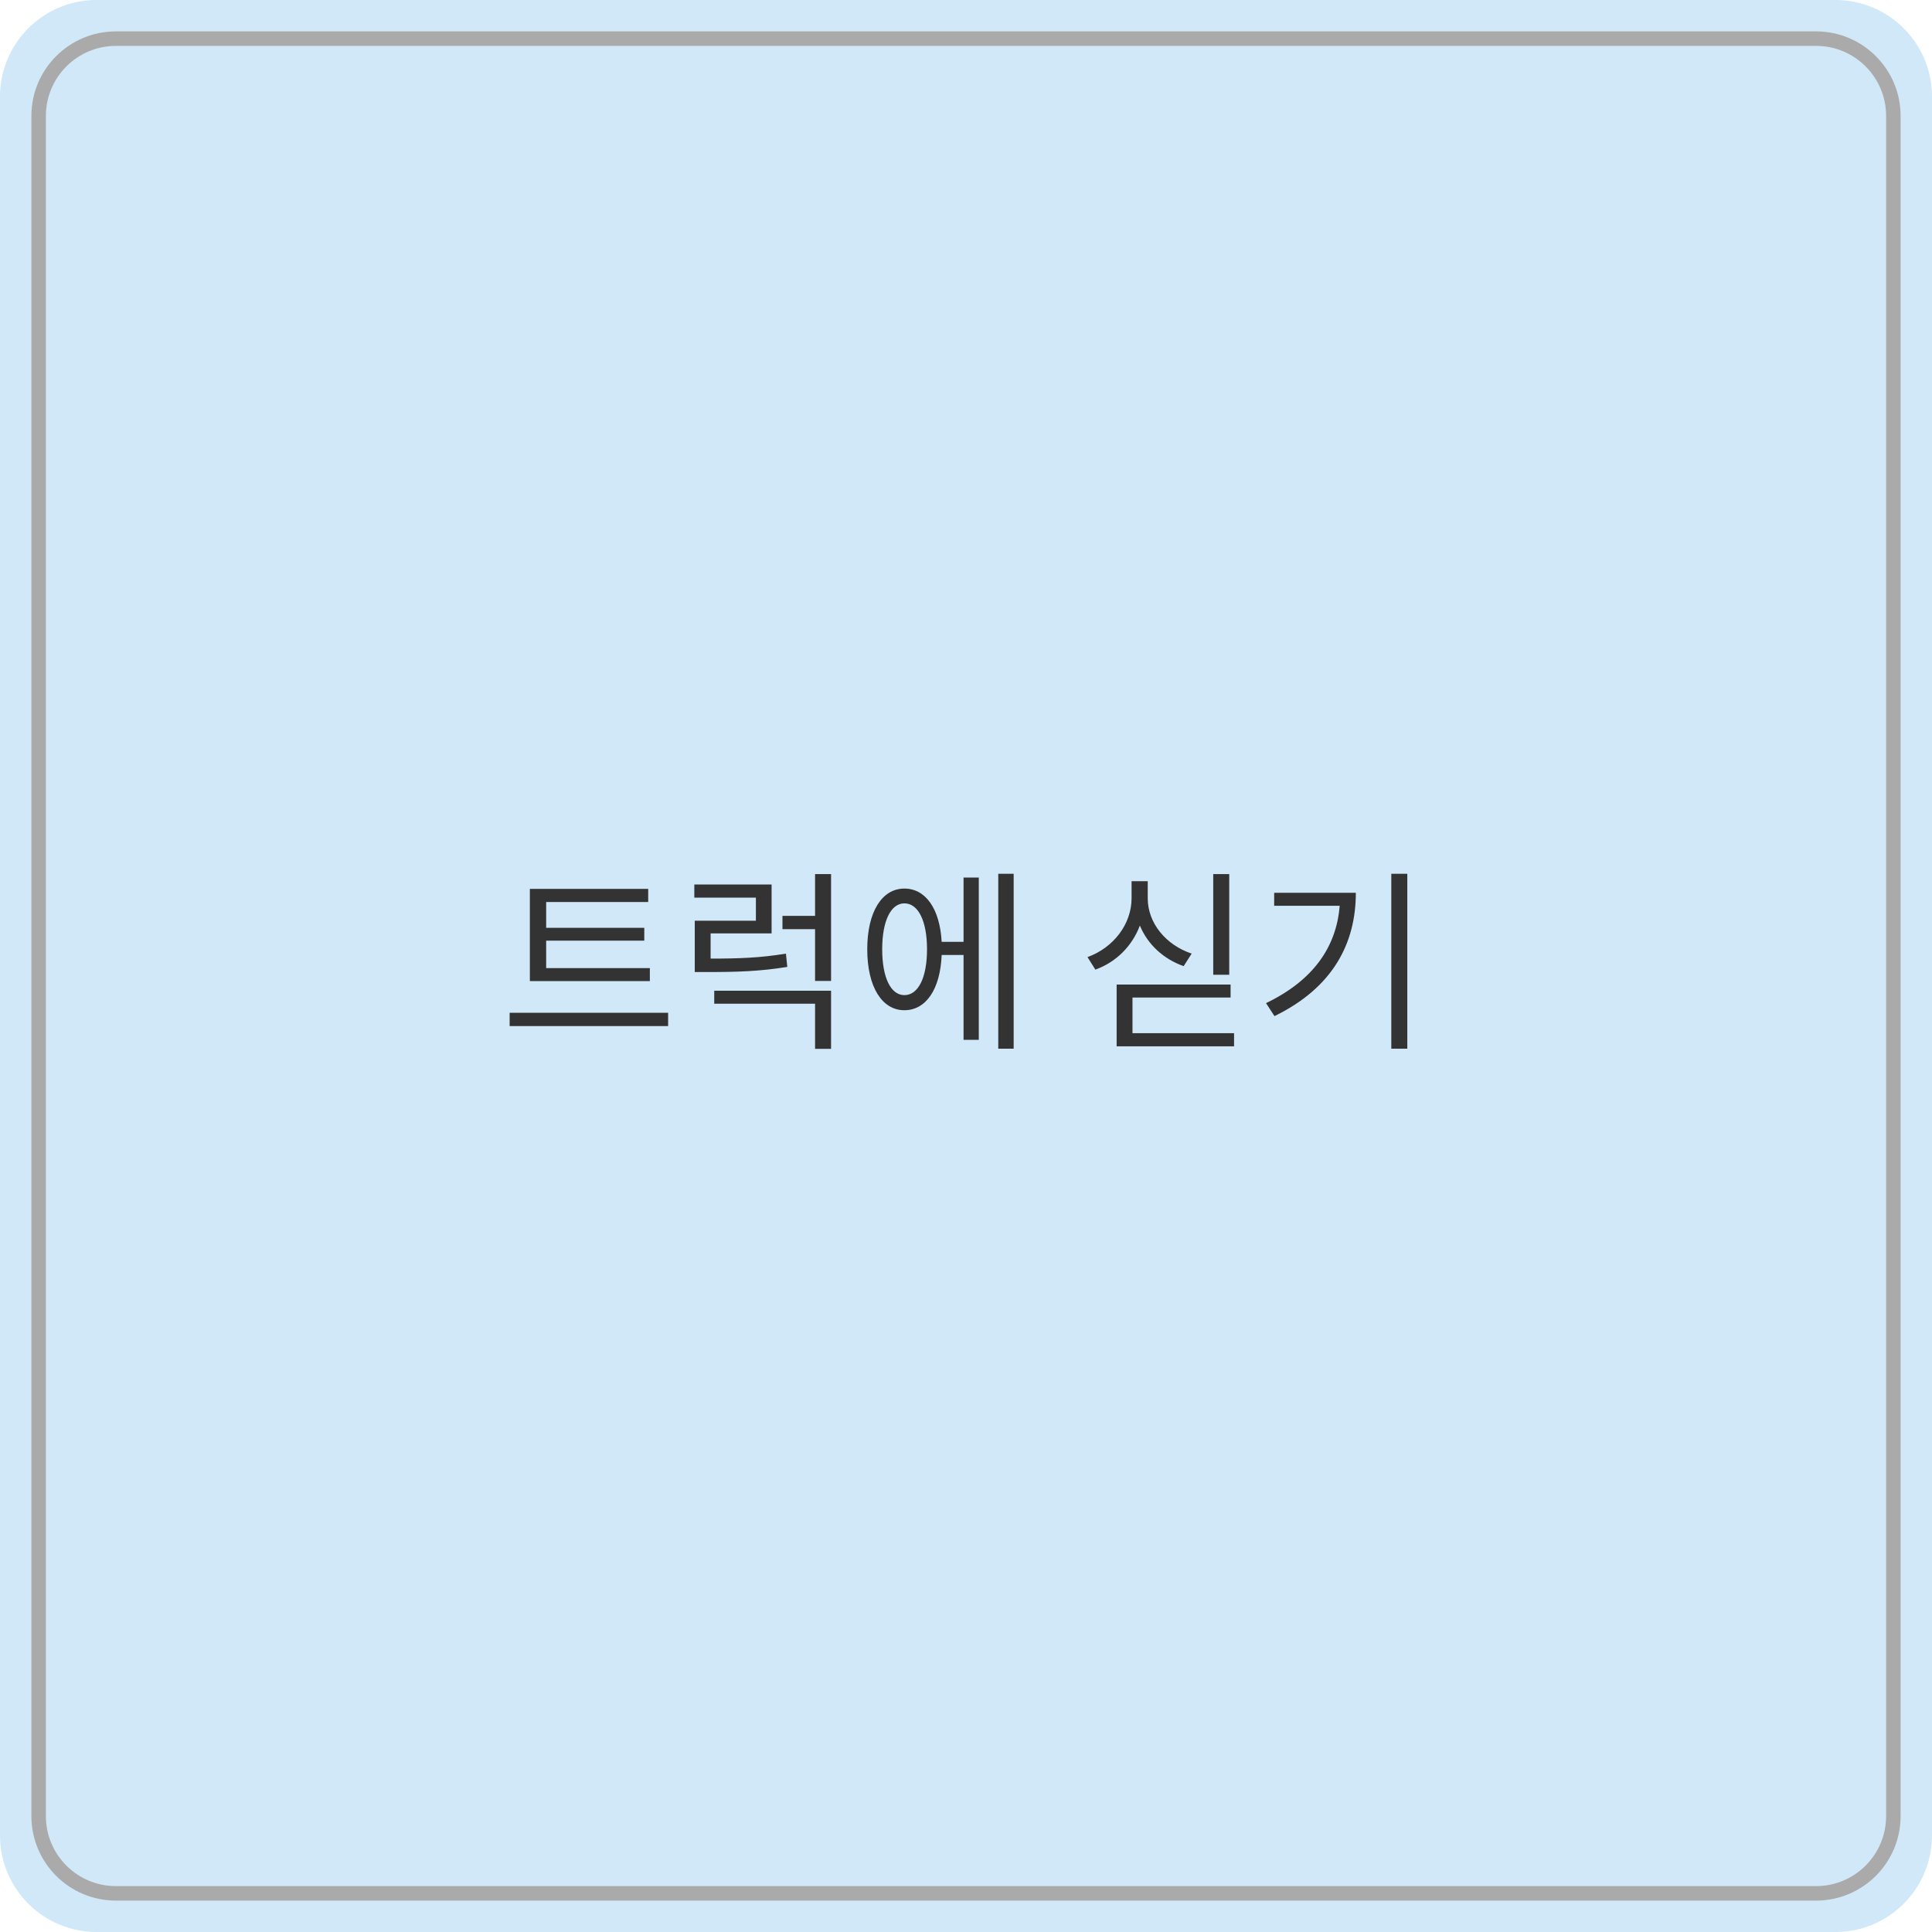
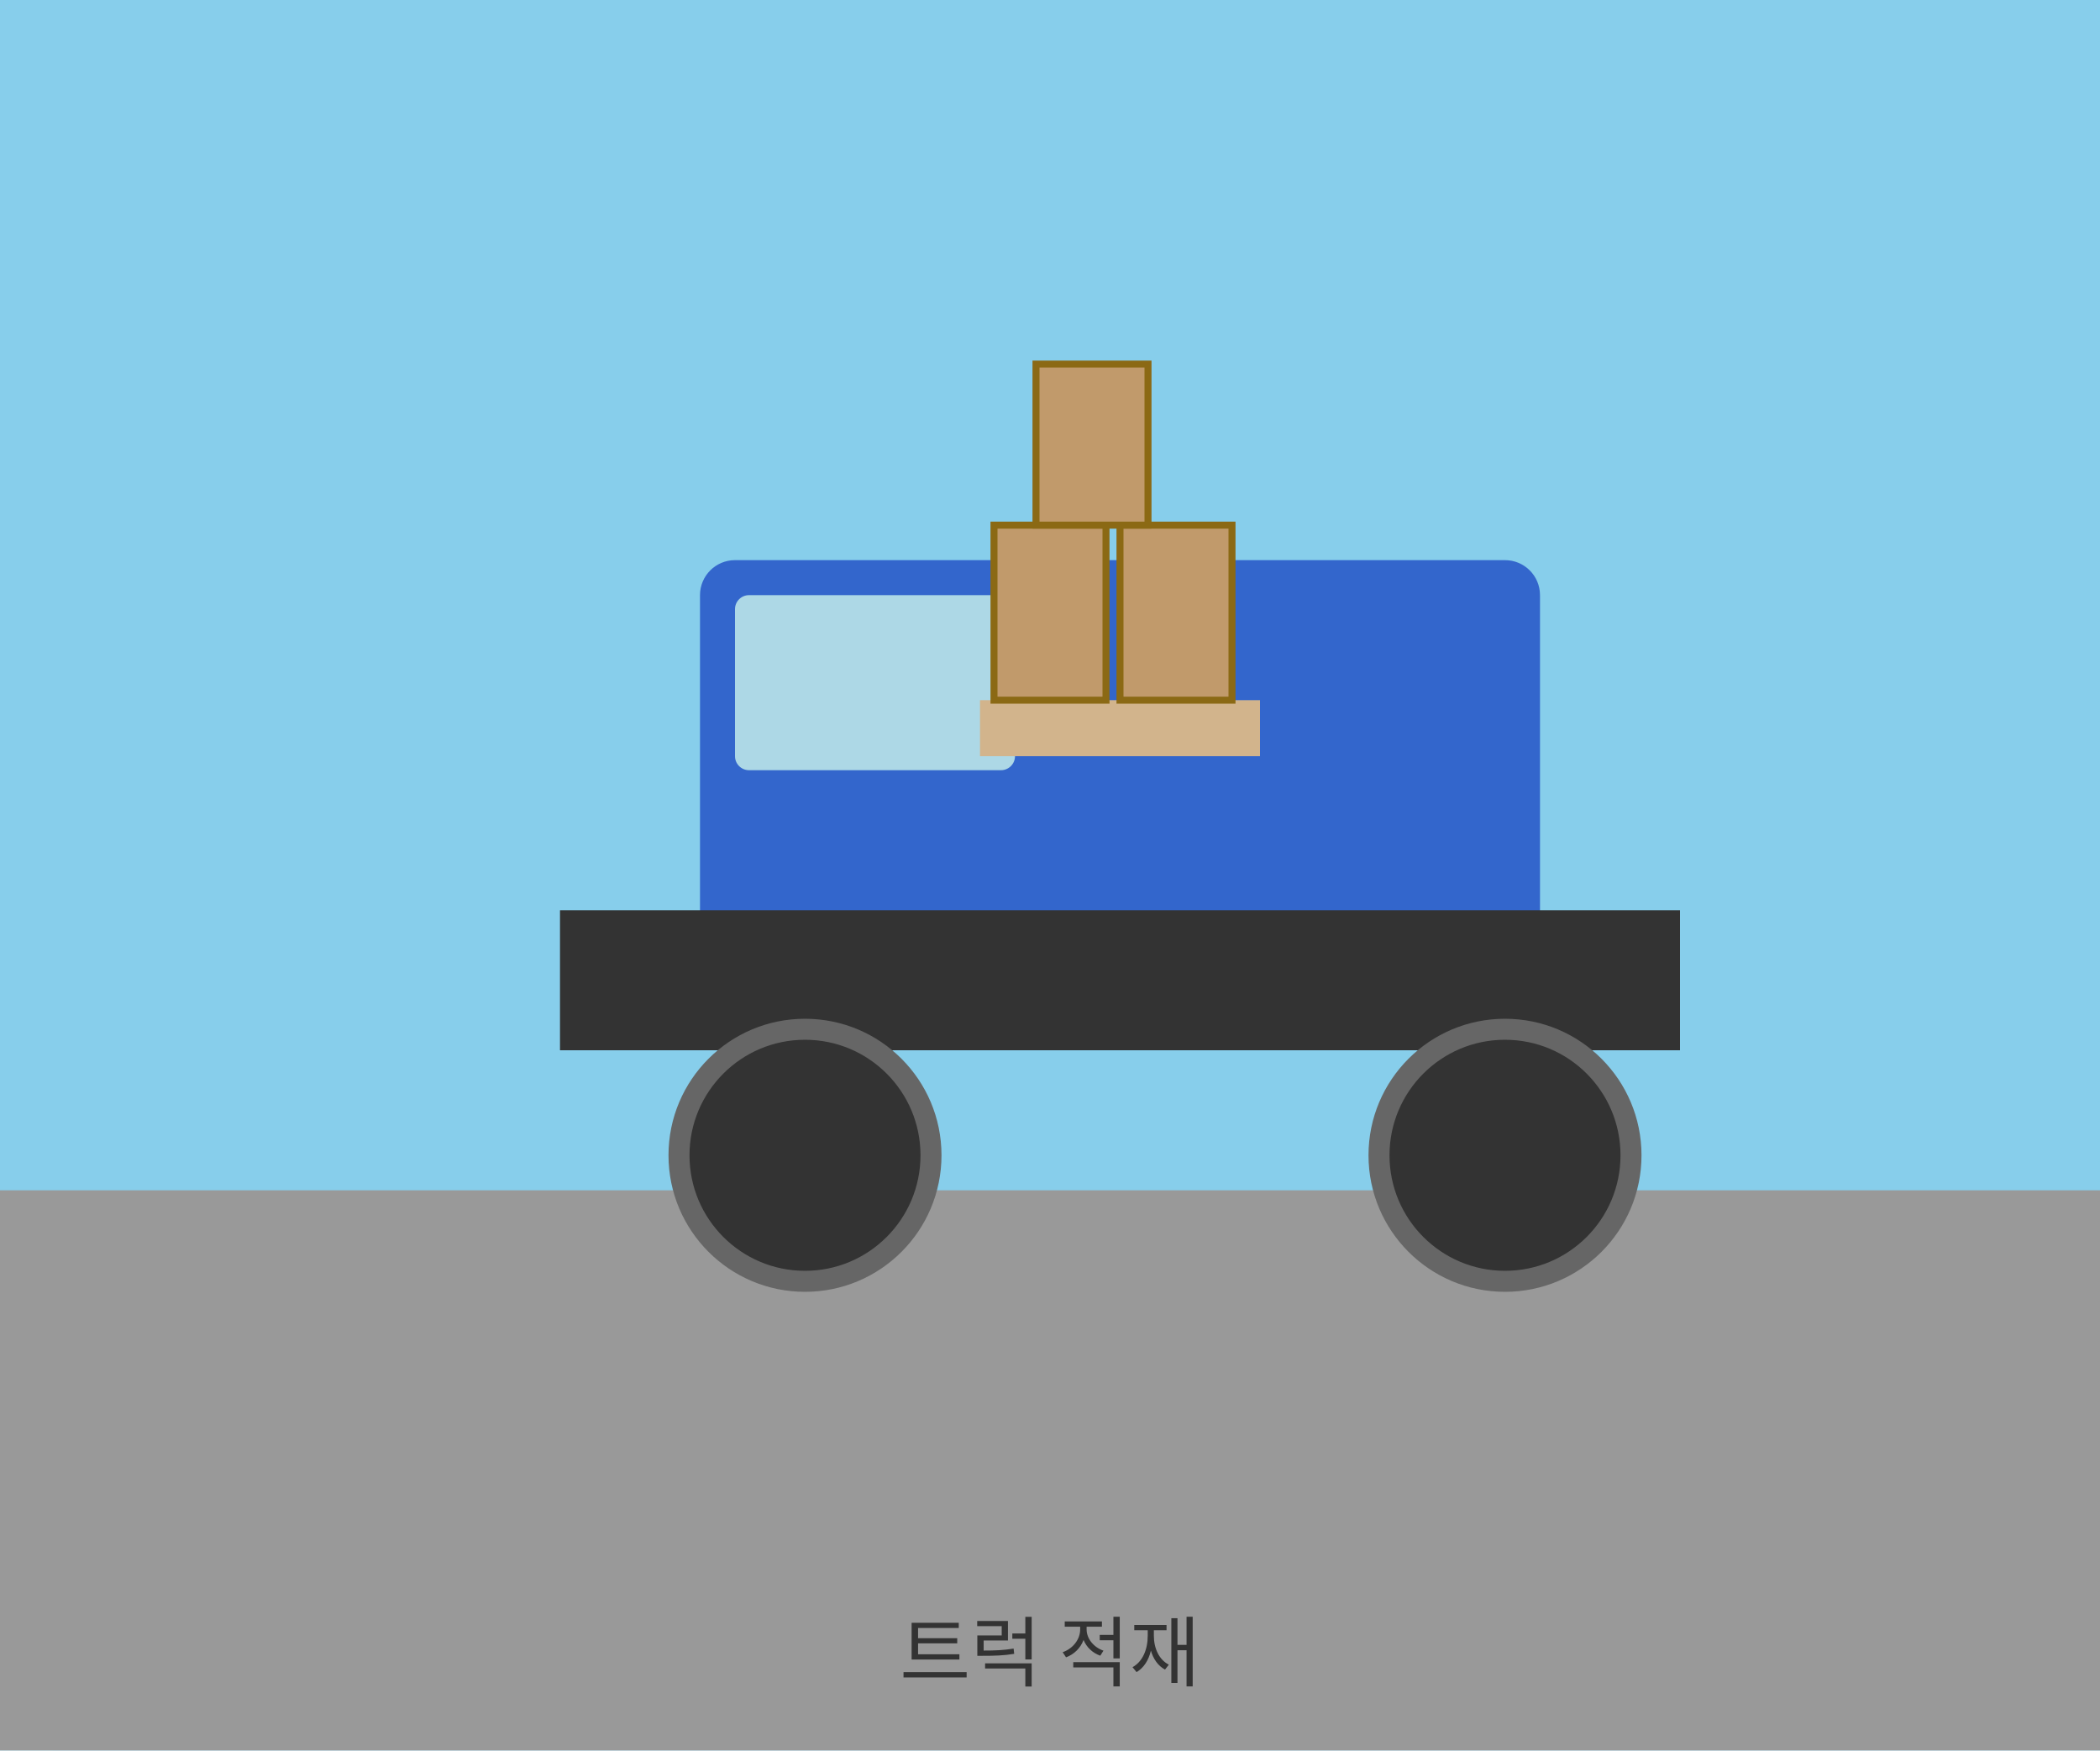
- <svg xmlns="http://www.w3.org/2000/svg" width="200" height="200" viewBox="0 0 200 200">
-   <rect width="200" height="200" fill="#d0e8f8" rx="10" />
-   <rect x="4" y="4" width="192" height="192" fill="none" stroke="#aaa" stroke-width="1.5" rx="8" />
-   <text x="100" y="100" font-size="20" fill="#333" dominant-baseline="middle" text-anchor="middle">트럭에 싣기</text>
+ <svg xmlns="http://www.w3.org/2000/svg" viewBox="0 0 300 250" width="300" height="250">
+   <rect width="300" height="250" fill="#f0f4f8" rx="8" />
+   <rect x="0" y="0" width="300" height="250" fill="#87CEEB" />
+   <rect x="0" y="170" width="300" height="80" fill="#999" />
+   <rect x="100" y="80" width="120" height="70" rx="5" fill="#3366CC" />
+   <rect x="80" y="130" width="160" height="20" fill="#333" />
+   <circle cx="115" cy="165" r="18" fill="#333" stroke="#666" stroke-width="3" />
+   <circle cx="215" cy="165" r="18" fill="#333" stroke="#666" stroke-width="3" />
+   <rect x="105" y="85" width="40" height="25" fill="#ADD8E6" rx="2" />
+   <rect x="140" y="100" width="40" height="8" fill="#D2B48C" />
+   <rect x="142" y="75" width="16" height="25" fill="#C19A6B" stroke="#8B6914" />
+   <rect x="160" y="75" width="16" height="25" fill="#C19A6B" stroke="#8B6914" />
+   <rect x="148" y="52" width="16" height="23" fill="#C19A6B" stroke="#8B6914" />
+   <text x="150" y="240" text-anchor="middle" font-size="11" fill="#333" font-family="Arial">트럭 적재</text>
</svg>
